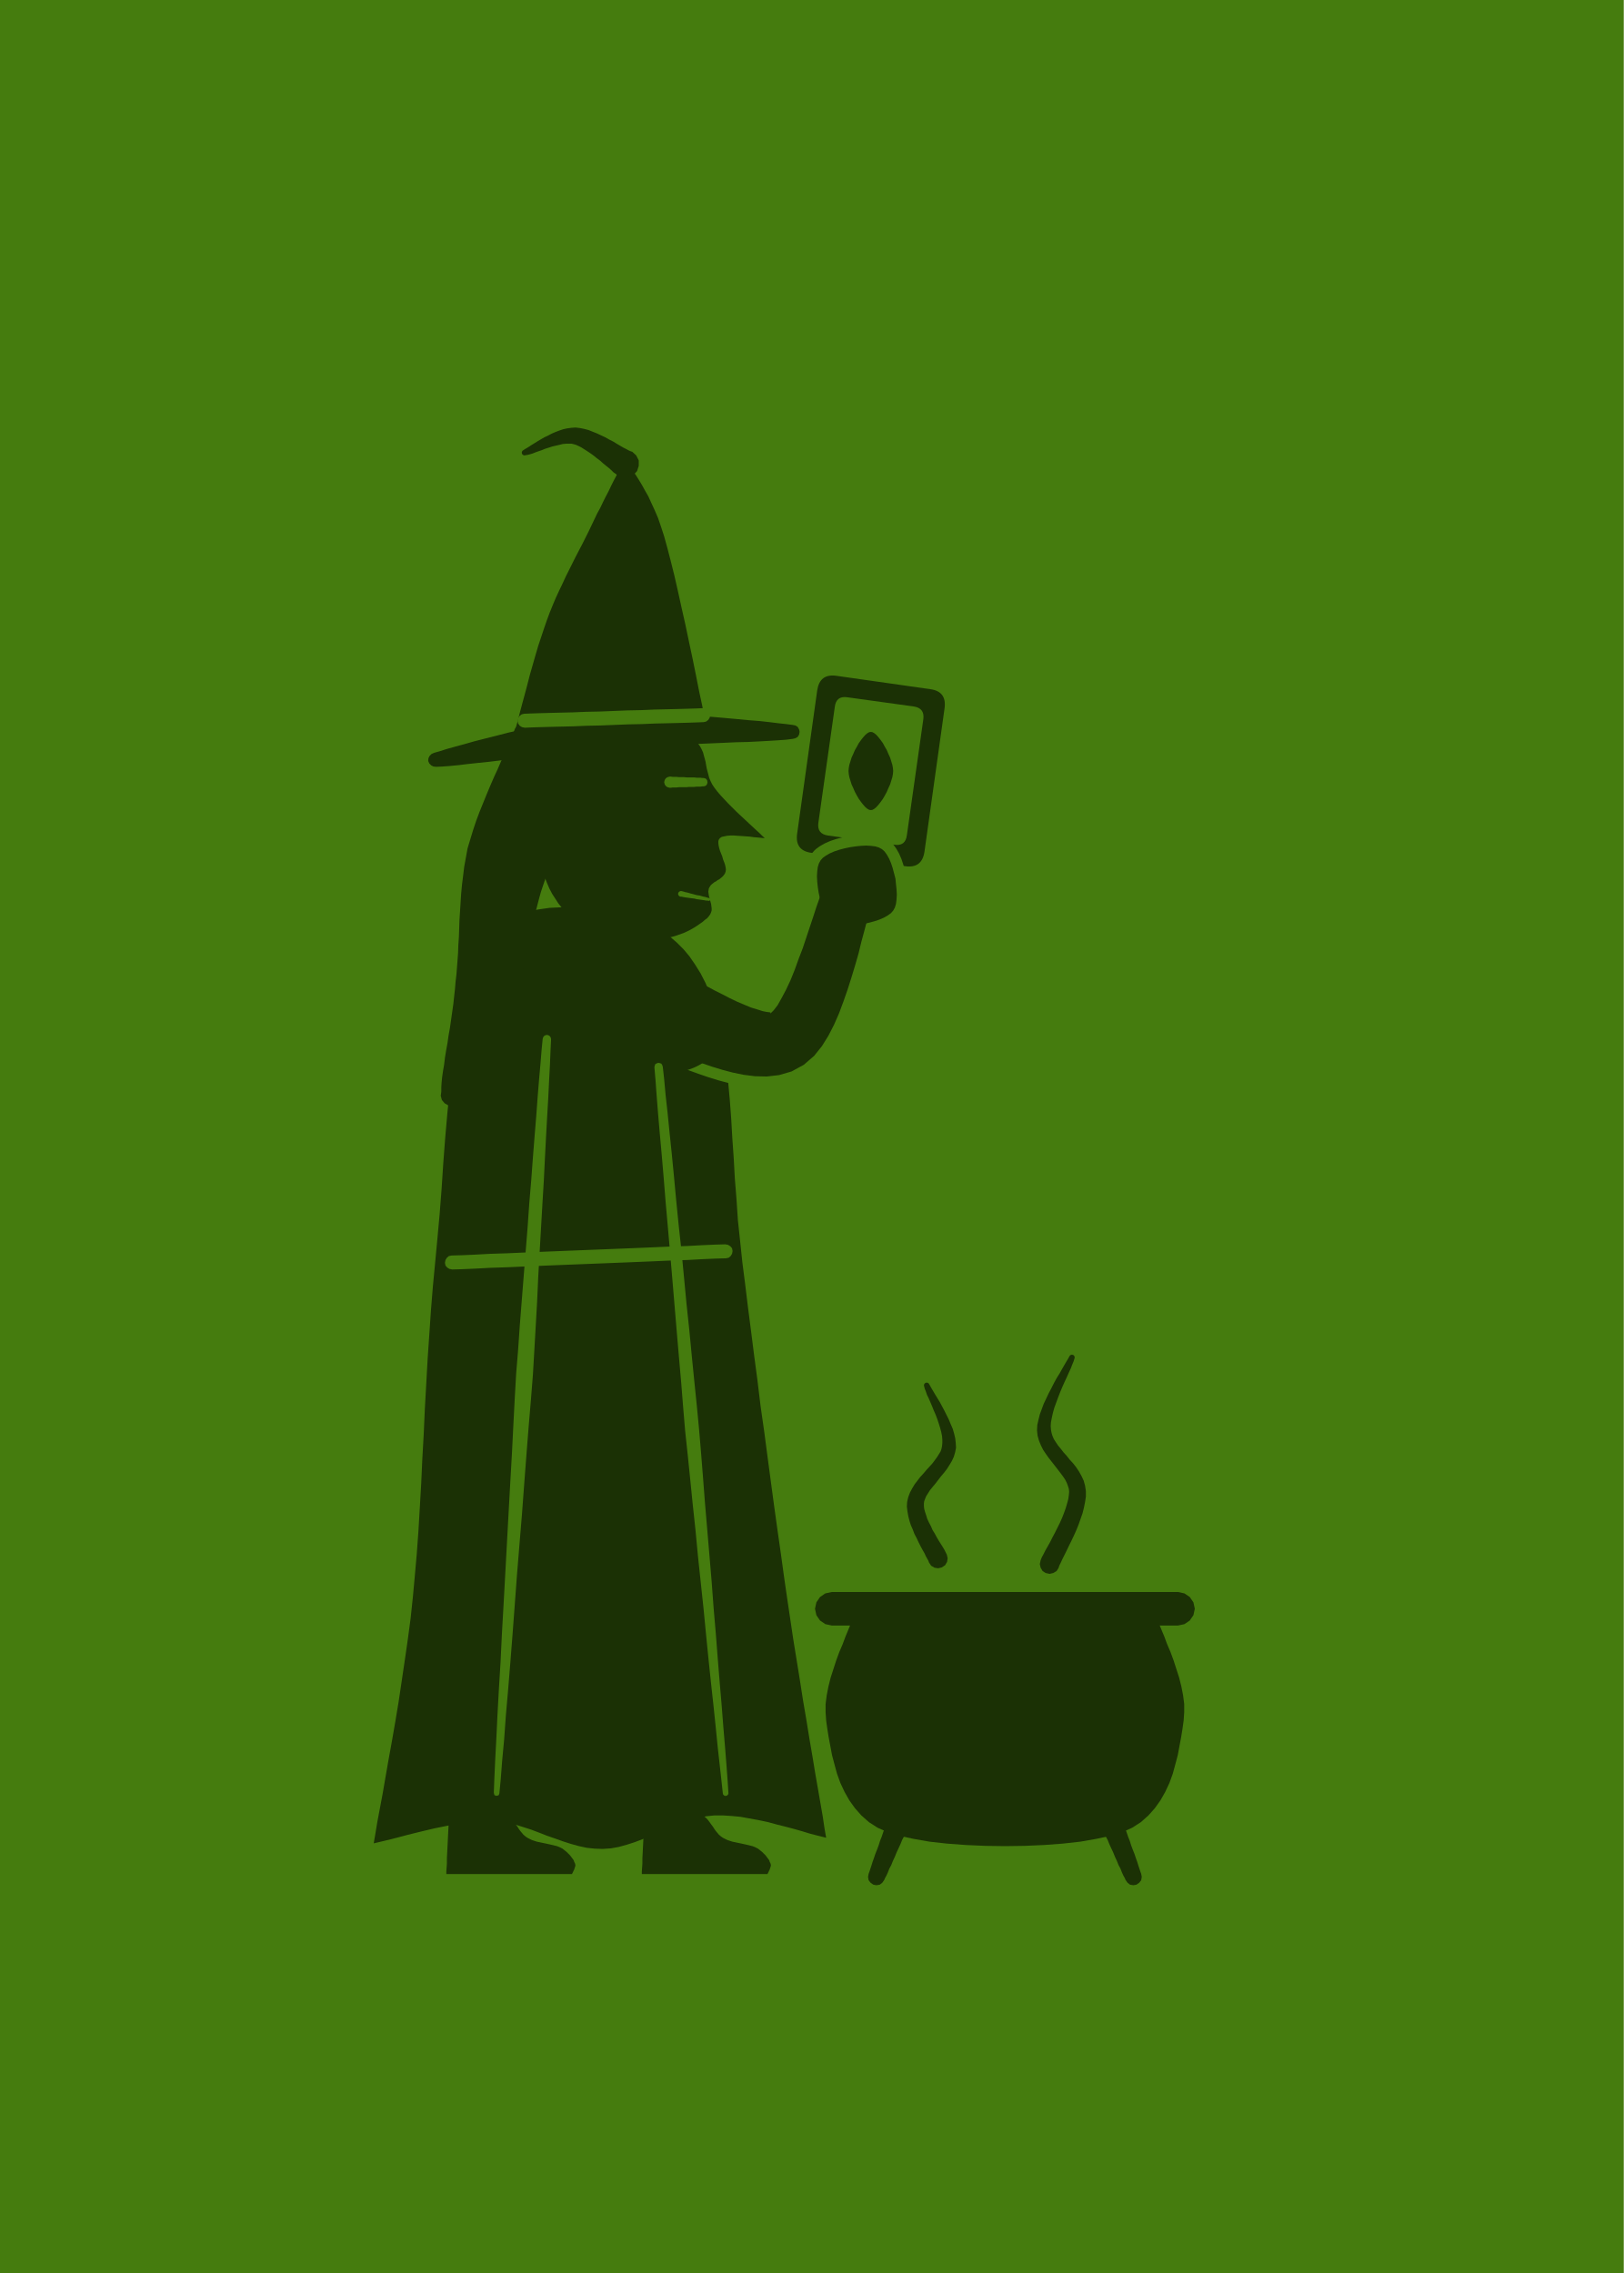
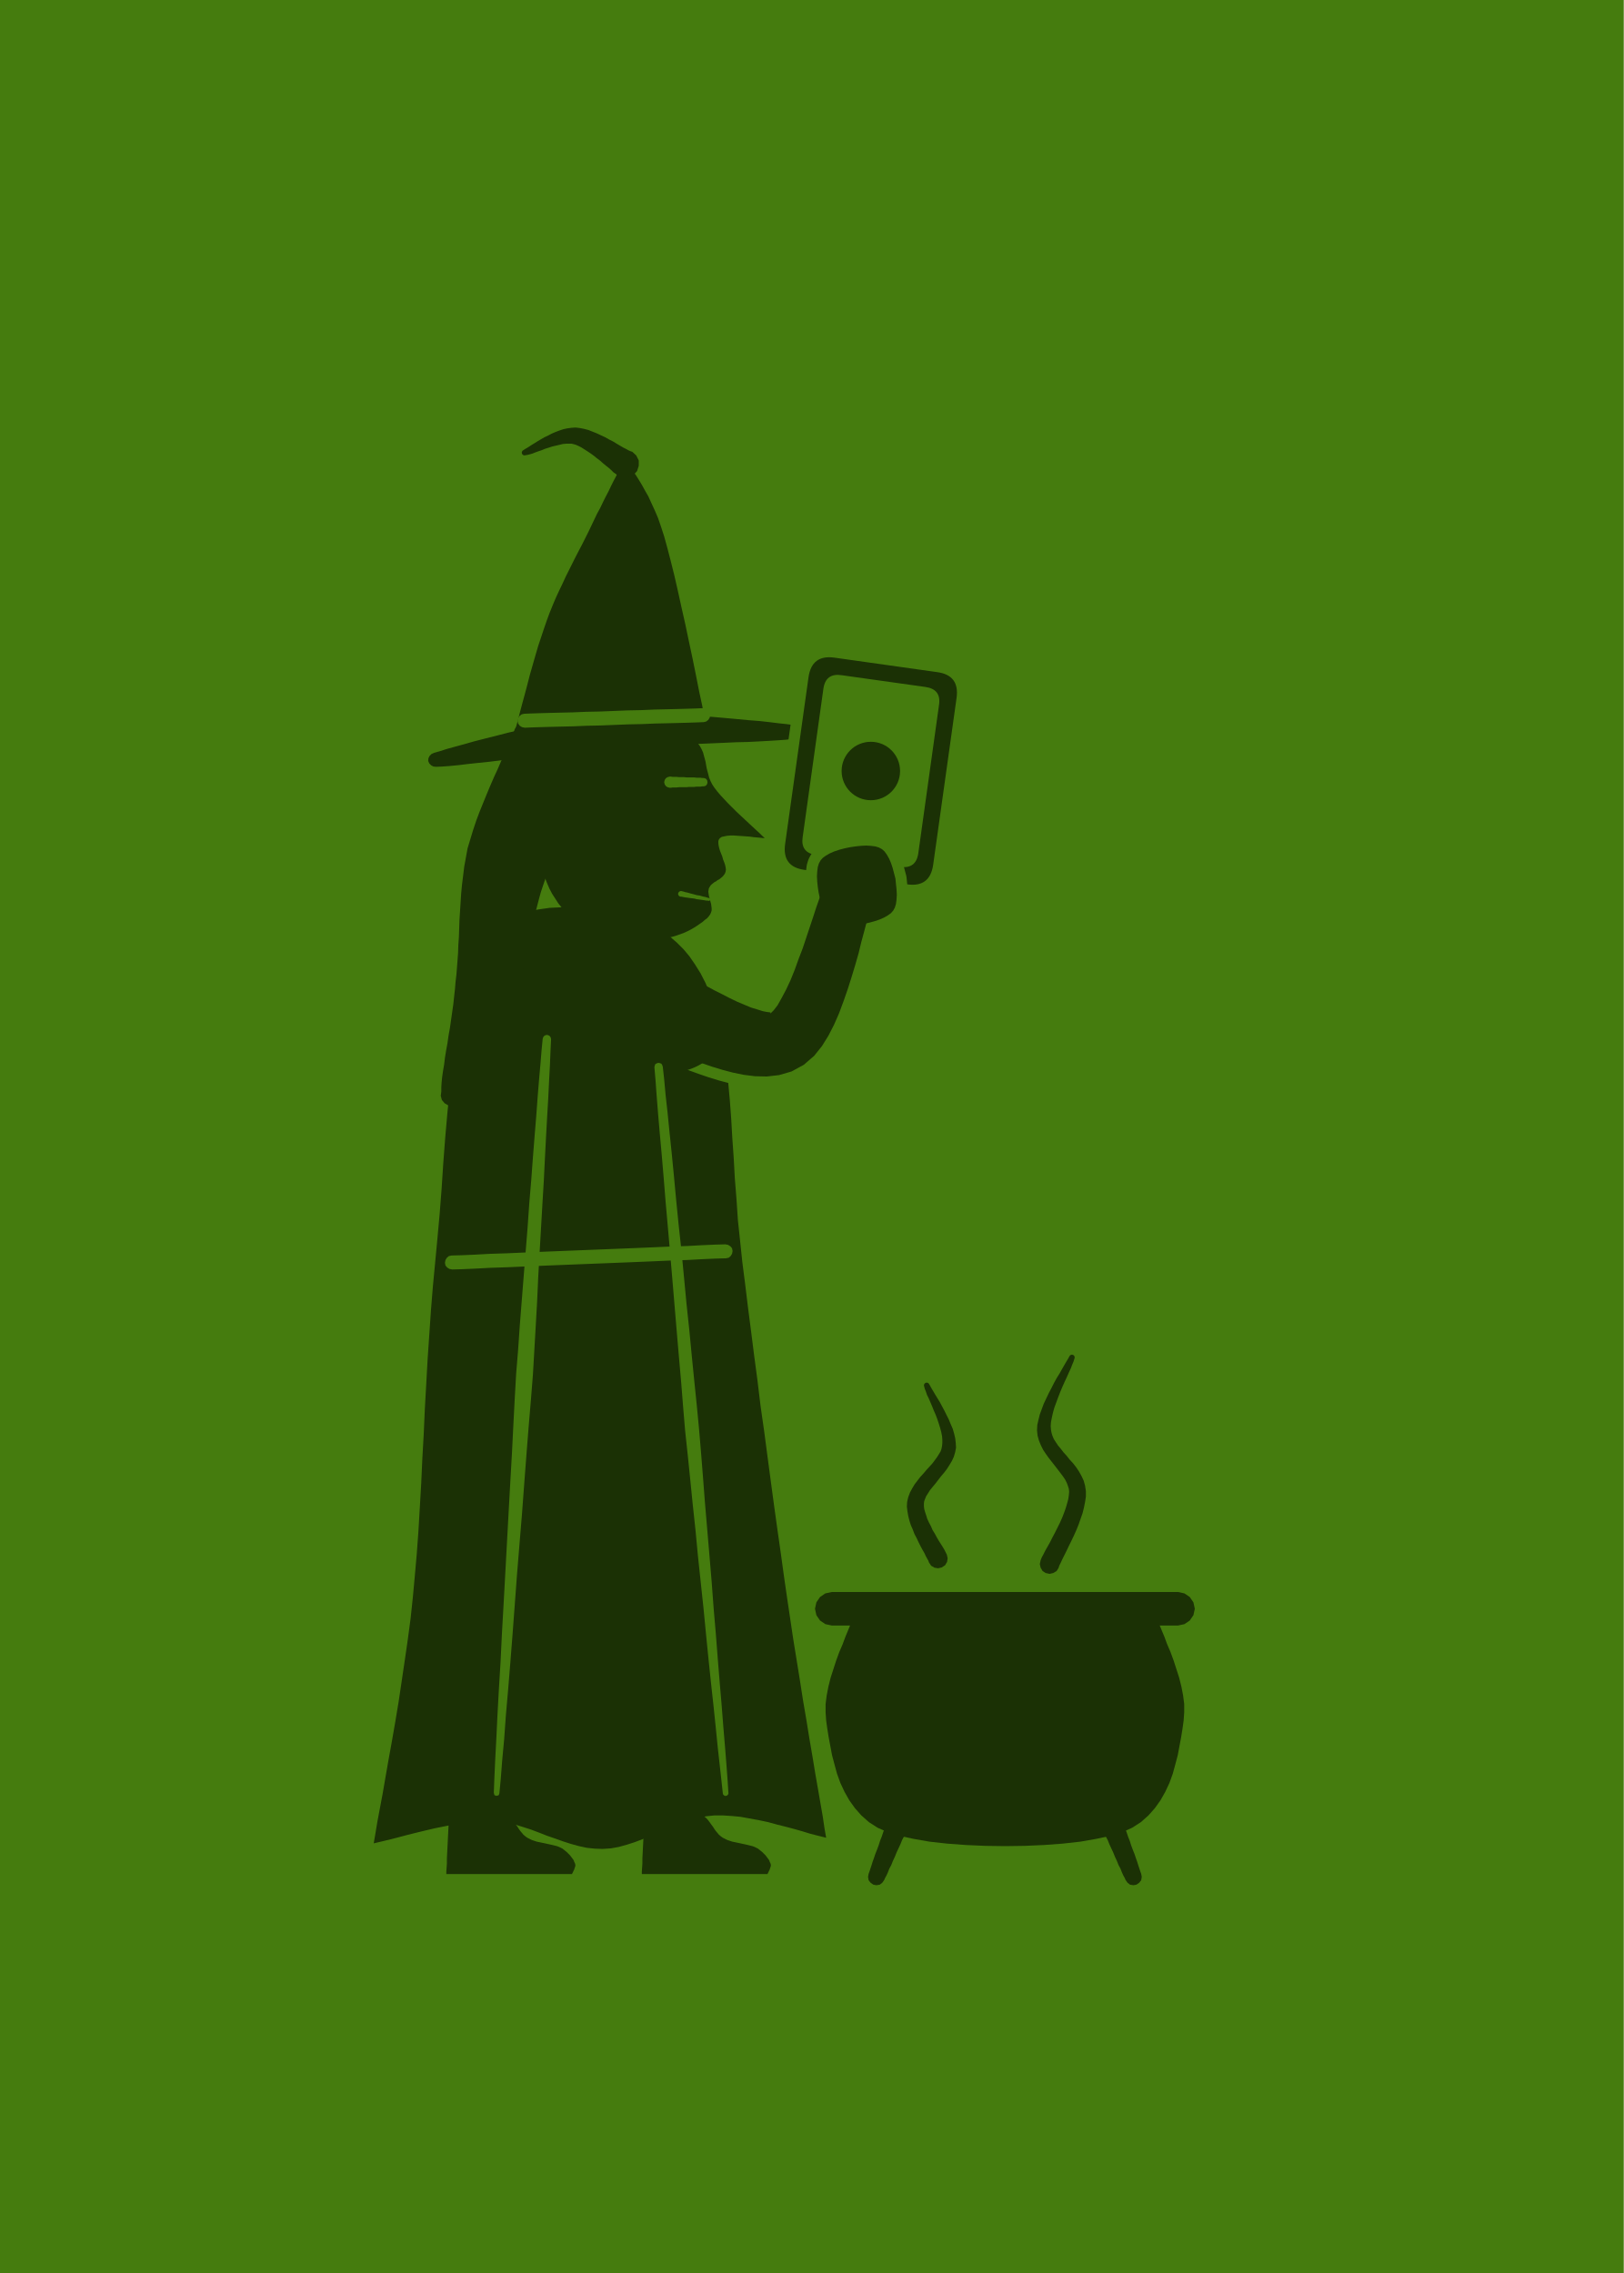
<svg xmlns="http://www.w3.org/2000/svg" viewBox="0 0 500 700">
  <rect width="500" height="700" fill="#457c0e" />
  <g transform="translate(-38 62) scale(.86)">
    <path d="M205 576L205.8 576L206.8 576L208 576L209.3 576L210.8 576L212.3 575.9L213.9 575.9L215.6 576L217.2 576L218.7 576.1L220.2 576.2L221.6 576.4L222.9 576.7L224 577L224.9 577.4L225.8 577.9L226.5 578.5L227.2 579.1L227.8 579.8L228.4 580.6L228.9 581.3L229.5 582.1L230 582.9L230.5 583.6L231.1 584.3L231.6 584.9L232.3 585.5L233 586L233.8 586.4L234.6 586.8L235.5 587.1L236.4 587.4L237.4 587.6L238.3 587.8L239.3 588L240.2 588.2L241.1 588.4L242 588.6L242.8 588.8L243.6 589L244.4 589.3L245 589.6L245.6 589.9L246.1 590.3L246.6 590.7L247.1 591.1L247.5 591.5L247.9 591.9L248.3 592.3L248.6 592.7L248.9 593.1L249.2 593.5L249.5 593.9L249.7 594.3L249.8 594.7L250 595L250.1 595.3L250.2 595.7L250.2 596L250.1 596.4L250 596.7L249.9 597L249.8 597.3L249.7 597.6L249.5 597.9L249.4 598.2L249.3 598.4L249.1 598.7L249.1 598.8L249 599L247.1 599L244.5 599L241.5 599L238.1 599L234.4 599L230.5 599L226.5 599L222.5 599L218.6 599L214.9 599L211.5 599L208.5 599L205.9 599L204 599L204 598L204.1 596.7L204.2 595.2L204.2 593.4L204.3 591.5L204.4 589.5L204.5 587.5L204.6 585.5L204.7 583.5L204.8 581.6L204.8 579.8L204.9 578.3L205 577L205 576Z" fill="#1b3105" />
    <path d="M275 576L275.8 576L276.8 576L278 576L279.3 576L280.8 576L282.3 575.9L283.9 575.9L285.6 576L287.2 576L288.7 576.1L290.2 576.2L291.6 576.4L292.9 576.7L294 577L294.9 577.4L295.8 577.9L296.5 578.5L297.2 579.1L297.8 579.8L298.4 580.6L298.9 581.3L299.5 582.1L300 582.9L300.5 583.6L301.1 584.3L301.6 584.9L302.3 585.5L303 586L303.8 586.4L304.6 586.8L305.5 587.1L306.4 587.4L307.4 587.6L308.3 587.8L309.3 588L310.2 588.2L311.1 588.4L312 588.6L312.8 588.8L313.6 589L314.4 589.3L315 589.6L315.6 589.9L316.1 590.3L316.6 590.7L317.1 591.1L317.5 591.5L317.9 591.9L318.3 592.3L318.6 592.7L318.9 593.1L319.2 593.5L319.5 593.9L319.7 594.3L319.8 594.7L320 595L320.1 595.3L320.2 595.7L320.2 596L320.1 596.4L320 596.7L319.9 597L319.8 597.3L319.7 597.6L319.5 597.9L319.4 598.2L319.3 598.4L319.1 598.7L319.1 598.8L319 599L317.1 599L314.5 599L311.5 599L308.1 599L304.4 599L300.5 599L296.5 599L292.5 599L288.6 599L284.9 599L281.5 599L278.5 599L275.9 599L274 599L274 598L274.1 596.7L274.2 595.2L274.2 593.4L274.3 591.5L274.4 589.5L274.5 587.5L274.6 585.5L274.7 583.5L274.8 581.6L274.8 579.8L274.9 578.3L275 577L275 576Z" fill="#1b3105" />
    <path d="M340 586L338.4 585.6L336.4 585.1L334.1 584.5L331.5 583.7L328.7 582.9L325.7 582.1L322.5 581.3L319.2 580.4L315.9 579.7L312.6 579.1L309.3 578.5L306.1 578.2L303 578L300 578L297.1 578.3L294.3 578.9L291.4 579.6L288.6 580.6L285.7 581.7L282.9 582.9L280 584.1L277.1 585.3L274.3 586.5L271.4 587.6L268.6 588.5L265.7 589.3L262.9 589.8L260 590L257.1 589.9L254.3 589.6L251.5 589L248.6 588.2L245.8 587.3L243 586.3L240.1 585.3L237.3 584.2L234.4 583.1L231.6 582.2L228.7 581.3L225.8 580.7L222.9 580.2L220 580L217 580L213.7 580.3L210.4 580.7L206.9 581.2L203.4 581.9L199.9 582.6L196.5 583.4L193.2 584.2L190 585L187 585.8L184.3 586.5L181.8 587.1L179.7 587.6L178 588L178.6 584.5L179.3 580.3L180.2 575.5L181.2 570.2L182.2 564.4L183.3 558.1L184.5 551.5L185.7 544.6L186.9 537.4L188 530L189.1 522.6L190.2 515L191.2 507.5L192 500L192.7 492.4L193.4 484.5L194 476.3L194.5 467.8L195 459.2L195.4 450.4L195.9 441.5L196.3 432.5L196.8 423.6L197.3 414.6L197.9 405.8L198.5 397L199.2 388.4L200 380L200.8 371.5L201.6 362.7L202.3 353.7L202.9 344.5L203.6 335.3L204.4 326.2L205.3 317.3L206.2 308.6L207.3 300.3L208.6 292.5L210 285.2L211.8 278.7L213.7 272.9L216 268L218.7 264L221.7 260.7L225.1 258L228.8 256L232.7 254.5L236.8 253.6L241 253L245.2 252.8L249.4 252.9L253.6 253.3L257.5 253.9L261.3 254.5L264.8 255.3L268 256L271 256.8L273.8 257.7L276.6 258.9L279.2 260.2L281.8 261.7L284.3 263.5L286.6 265.5L288.9 267.8L291 270.3L293 273.2L295 276.4L296.8 279.9L298.4 283.8L300 288L301.4 292.7L302.5 297.7L303.5 303.2L304.3 309.1L304.9 315.3L305.5 321.8L306 328.5L306.4 335.5L306.9 342.6L307.3 349.9L307.9 357.4L308.4 364.9L309.2 372.4L310 380L311 387.8L312 396L313.1 404.5L314.2 413.2L315.4 422.2L316.5 431.3L317.8 440.4L319 449.5L320.2 458.5L321.4 467.4L322.6 476L323.8 484.4L324.9 492.4L326 500L327.1 507.4L328.2 514.8L329.4 522.2L330.6 529.6L331.7 536.7L332.9 543.7L334 550.5L335.1 556.9L336.1 563L337.1 568.7L338 573.9L338.8 578.5L339.4 582.6L340 586Z" fill="#1b3105" />
    <path d="M228.6 188.8L228.1 190.1L227.5 191.6L226.7 193.5L225.8 195.6L224.8 198L223.6 200.5L222.4 203.3L221.1 206.1L219.8 209.1L218.5 212.2L217.2 215.4L215.9 218.6L214.7 221.8L213.6 225.1L212.6 228.4L211.6 231.7L211 235L210.4 238.3L210 241.6L209.6 244.8L209.3 248L209.1 251.2L208.9 254.3L208.7 257.4L208.6 260.5L208.5 263.4L208.3 266.3L208.2 269.2L208 271.9L207.8 274.5L207.6 277L207.3 279.5L207.1 282L206.8 284.7L206.5 287.5L206.1 290.3L205.7 293.1L205.3 295.9L204.8 298.7L204.4 301.5L203.9 304.2L203.5 306.7L203.2 309.2L202.8 311.5L202.5 313.6L202.3 315.6L202.2 317.3L202.2 318.8L202 320.3L202.4 321.8L203.4 323L204.8 323.8L206.3 324L207.8 323.6L209 322.6L209.8 321.2L210.6 320.1L211.6 318.7L212.6 317.1L213.7 315.2L214.8 313.2L216.1 311L217.3 308.7L218.6 306.3L219.9 303.7L221.2 301.1L222.6 298.4L223.9 295.6L225.1 292.9L226.4 290.1L227.6 287.3L228.7 284.5L229.6 281.6L230.4 278.7L231.2 275.7L231.9 272.7L232.6 269.7L233.2 266.7L233.9 263.7L234.5 260.8L235.2 257.9L235.8 255.1L236.5 252.4L237.2 249.7L237.9 247.2L238.7 244.8L239.5 242.5L240.4 240.3L241.2 238.1L242.2 235.8L243.3 233.3L244.5 230.7L245.8 228.1L247.1 225.4L248.5 222.7L249.9 220.1L251.3 217.6L252.7 215.1L254 212.7L255.3 210.5L256.5 208.4L257.6 206.5L258.6 204.7L259.4 203.2L261 196.7L260 190.2L256.5 184.5L251.2 180.6L244.7 179L238.2 180L232.5 183.5Z" fill="#1b3105" />
    <path d="M318 228L317.3 228L316.4 227.9L315.3 227.8L314.1 227.7L312.7 227.5L311.3 227.4L309.9 227.3L308.4 227.2L307 227.1L305.7 227.1L304.5 227.2L303.5 227.4L302.6 227.6L302 228L301.6 228.5L301.4 229.1L301.4 229.9L301.5 230.7L301.7 231.6L302 232.6L302.4 233.6L302.8 234.6L303.1 235.7L303.5 236.7L303.8 237.6L304 238.5L304.1 239.3L304 240L303.8 240.6L303.5 241.1L303.1 241.6L302.7 242L302.2 242.4L301.7 242.8L301.1 243.1L300.6 243.5L300 243.8L299.5 244.2L299 244.6L298.6 245L298.3 245.5L298 246L297.9 246.6L297.8 247.2L297.9 247.9L298 248.6L298.2 249.4L298.4 250.1L298.6 250.9L298.8 251.6L298.9 252.4L299 253.2L299 253.9L298.8 254.6L298.5 255.3L298 256L297.4 256.7L296.6 257.3L295.8 258L294.8 258.7L293.8 259.4L292.7 260.1L291.5 260.8L290.3 261.4L289 262L287.6 262.5L286.2 263L284.8 263.4L283.4 263.7L282 264L280.5 264.2L278.9 264.4L277.3 264.5L275.6 264.6L273.8 264.7L272 264.7L270.1 264.6L268.3 264.5L266.5 264.3L264.7 264L262.9 263.7L261.2 263.2L259.5 262.7L258 262L256.5 261.3L255 260.5L253.5 259.6L252.1 258.7L250.6 257.7L249.2 256.7L247.9 255.5L246.6 254.2L245.3 252.9L244.1 251.4L243 249.7L241.9 248L240.9 246.1L240 244L239.1 241.7L238.3 239L237.5 236.2L236.8 233L236.1 229.8L235.4 226.4L234.9 223L234.4 219.6L234 216.2L233.8 213L233.6 209.8L233.6 207L233.7 204.3L234 202L234.4 199.9L235 198L235.8 196.3L236.7 194.7L237.7 193.2L238.8 191.9L240 190.6L241.3 189.5L242.6 188.4L244.1 187.4L245.5 186.5L247 185.6L248.5 184.8L250 184L251.6 183.2L253.3 182.5L255.1 181.9L256.9 181.3L258.9 180.8L260.9 180.4L262.9 180L264.9 179.7L266.9 179.5L268.9 179.4L270.8 179.4L272.6 179.5L274.4 179.7L276 180L277.6 180.4L279.1 181L280.6 181.8L282.1 182.6L283.5 183.6L284.9 184.6L286.3 185.8L287.5 186.9L288.8 188.1L290 189.3L291.1 190.5L292.1 191.7L293.1 192.9L294 194L294.8 195.1L295.4 196.2L295.9 197.3L296.2 198.4L296.5 199.5L296.8 200.6L297 201.8L297.2 202.9L297.5 204.1L297.8 205.2L298.1 206.4L298.6 207.6L299.2 208.8L300 210L301 211.3L302.1 212.6L303.4 214L304.8 215.5L306.3 217L307.8 218.5L309.4 220L310.9 221.4L312.4 222.8L313.8 224.1L315.1 225.3L316.3 226.4L317.2 227.3L318 228Z" fill="#1b3105" />
    <path d="M228 192L228.5 190.3L229 188.1L229.7 185.6L230.4 182.8L231.2 179.8L232.1 176.5L233 173.1L233.9 169.6L234.9 166.1L235.9 162.6L236.9 159.2L238 155.9L239 152.9L240 150L241 147.3L242.1 144.6L243.2 142L244.4 139.4L245.6 136.9L246.8 134.3L248 131.9L249.2 129.5L250.4 127.1L251.6 124.8L252.8 122.5L253.9 120.3L255 118.1L256 116L257 113.9L258 111.8L259.1 109.8L260.1 107.7L261.1 105.7L262.1 103.8L263 101.9L263.9 100.1L264.8 98.4L265.6 96.8L266.3 95.4L267 94.1L267.5 93L268 92L268.6 93L269.2 94.1L270 95.4L270.9 96.7L271.9 98.1L272.9 99.7L274 101.5L275.1 103.5L276.3 105.6L277.4 108L278.6 110.6L279.8 113.4L280.9 116.6L282 120L283.1 124L284.3 128.6L285.6 133.8L286.9 139.5L288.2 145.4L289.6 151.6L290.9 157.8L292.2 163.9L293.4 169.8L294.5 175.4L295.6 180.5L296.5 185.1L297.3 189L298 192L295 192L291.1 192L286.4 192L281.1 192L275.3 192L269.2 192L263 192L256.8 192L250.7 192L244.9 192L239.6 192L234.9 192L231 192L228 192Z" fill="#1b3105" />
    <path d="M270.6 89.7L270 89.5L269.3 89.2L268.4 88.7L267.4 88.2L266.2 87.5L265 86.8L263.7 86L262.3 85.3L260.9 84.5L259.4 83.8L257.9 83.1L256.4 82.5L254.9 81.9L253.4 81.5L251.9 81.2L250.3 81L248.8 81.1L247.3 81.3L245.9 81.6L244.4 82.1L243.1 82.6L241.7 83.2L240.4 83.9L239.1 84.5L237.9 85.2L236.7 85.9L235.6 86.6L234.6 87.2L233.7 87.8L232.9 88.3L232.2 88.7L231.6 89.1L231.3 89.3L231.1 89.6L231 90L231.1 90.4L231.3 90.7L231.6 90.9L232 91L232.4 90.9L233.1 90.8L233.9 90.6L234.9 90.3L235.9 89.9L237 89.5L238.2 89.1L239.4 88.6L240.7 88.2L241.9 87.8L243.2 87.5L244.5 87.2L245.7 86.9L246.9 86.8L247.9 86.8L248.9 86.8L249.7 87L250.4 87.2L251.3 87.6L252.3 88.1L253.4 88.8L254.5 89.5L255.7 90.3L256.8 91.1L257.9 92L259.1 92.9L260.1 93.8L261.2 94.7L262.2 95.5L263.1 96.3L263.9 97.1L264.8 97.7L265.4 98.3L267.3 98.9L269.2 98.9L271 98L272.3 96.6L272.9 94.7L272.9 92.8L272 91Z" fill="#1b3105" />
    <path d="M200.4 202.5L202.6 202.4L205.3 202.2L208.4 201.9L211.7 201.5L215.4 201.1L219.3 200.7L223.4 200.2L227.7 199.7L232.1 199.2L236.6 198.7L241.1 198.2L245.6 197.8L250.1 197.5L254.4 197.2L258.6 197.1L262.5 197L266.5 196.4L270.8 196L275.2 195.5L279.8 195.2L284.6 194.9L289.3 194.6L294.1 194.3L298.8 194.1L303.4 193.9L307.8 193.7L312 193.6L316 193.4L319.6 193.2L322.8 193L325.6 192.8L328 192.5L328.9 192.3L329.8 191.8L330.3 191L330.5 190L330.3 189.1L329.8 188.2L329 187.7L328 187.5L325.7 187.2L322.9 186.9L319.7 186.5L316.1 186.1L312.2 185.8L308 185.4L303.6 185L299 184.6L294.2 184.3L289.4 184L284.5 183.7L279.7 183.4L274.9 183.2L270.3 183.1L265.8 183L261.5 183L257.2 183.7L252.9 184.4L248.4 185.3L243.9 186.2L239.4 187.2L234.9 188.2L230.4 189.3L226 190.3L221.8 191.4L217.8 192.4L213.9 193.4L210.4 194.4L207.1 195.3L204.2 196.1L201.7 196.9L199.6 197.5L198.7 197.9L198 198.6L197.6 199.4L197.5 200.4L197.9 201.3L198.6 202L199.4 202.4Z" fill="#1b3105" />
    <path d="M284 210L284.4 210L285 209.9L285.7 209.9L286.4 209.9L287.3 209.8L288.1 209.8L289.1 209.8L290 209.8L290.9 209.7L291.9 209.7L292.7 209.7L293.6 209.6L294.3 209.6L295 209.6L295.6 209.5L296 209.5L296.6 209.4L297.1 209.1L297.4 208.6L297.5 208L297.4 207.4L297.1 206.9L296.6 206.6L296 206.5L295.6 206.5L295 206.4L294.3 206.4L293.6 206.4L292.7 206.3L291.9 206.3L290.9 206.3L290 206.3L289.1 206.2L288.1 206.2L287.3 206.2L286.4 206.1L285.7 206.1L285 206.1L284.4 206L284 206L283.2 206.2L282.6 206.6L282.2 207.2L282 208L282.2 208.8L282.6 209.4L283.2 209.8Z" fill="#457c0e" />
    <path d="M287.8 249L288.2 249L288.7 249.1L289.2 249.2L289.9 249.3L290.6 249.4L291.3 249.5L292.1 249.6L292.9 249.7L293.6 249.9L294.4 250L295.1 250.1L295.8 250.2L296.5 250.3L297 250.4L297.5 250.4L297.9 250.5L298.1 250.5L298.3 250.4L298.4 250.3L298.5 250.1L298.5 249.9L298.4 249.7L298.3 249.6L298.1 249.5L297.7 249.4L297.3 249.3L296.7 249.1L296.1 249L295.4 248.8L294.7 248.6L293.9 248.5L293.1 248.3L292.4 248.1L291.6 247.9L290.9 247.7L290.2 247.5L289.6 247.4L289 247.2L288.6 247.1L288.2 247L287.8 247L287.4 247.2L287.2 247.4L287 247.8L287 248.2L287.2 248.6L287.4 248.8Z" fill="#457c0e" />
    <path d="M232.1 188.5L234.4 188.4L237.5 188.3L241 188.2L245.1 188.1L249.5 188L254.2 187.8L259.1 187.7L264.1 187.5L269.1 187.3L274 187.2L278.7 187L283.1 186.9L287.1 186.8L290.7 186.7L293.7 186.6L296.1 186.5L297 186.3L297.8 185.7L298.3 184.9L298.5 183.9L298.3 183L297.7 182.2L296.9 181.7L295.9 181.5L293.6 181.6L290.5 181.7L287 181.8L282.9 181.9L278.5 182L273.8 182.2L268.9 182.3L263.9 182.5L258.9 182.7L254 182.8L249.3 183L244.9 183.1L240.9 183.2L237.3 183.3L234.3 183.4L231.9 183.5L231 183.7L230.2 184.3L229.7 185.1L229.5 186.1L229.7 187L230.3 187.8L231.1 188.3Z" fill="#457c0e" />
    <path d="M238.5 299.9L238.1 304L237.7 308.9L237.2 314.5L236.7 320.7L236.2 327.5L235.6 334.8L235 342.4L234.4 350.5L233.7 358.8L233.1 367.4L232.4 376.1L231.7 384.9L231 393.7L230.3 402.6L229.7 411.3L229 419.8L228.5 428.6L228 438.2L227.5 448.2L226.9 458.7L226.3 469.5L225.7 480.5L225.1 491.5L224.5 502.4L223.9 513L223.4 523.3L222.8 533.1L222.3 542.2L221.9 550.6L221.5 558.1L221.2 564.6L221 569.9L221.1 570.3L221.2 570.7L221.6 570.9L221.9 571L222.3 570.9L222.7 570.8L222.9 570.4L223 570.1L223.5 564.8L224 558.3L224.7 550.8L225.3 542.4L226.1 533.3L226.9 523.5L227.7 513.3L228.5 502.6L229.3 491.8L230.2 480.8L231.1 469.9L231.9 459.1L232.7 448.6L233.5 438.5L234.3 429L235 420.2L235.5 411.6L236 402.9L236.5 394.1L236.9 385.3L237.4 376.4L237.9 367.7L238.4 359.1L238.9 350.8L239.3 342.7L239.7 335L240.1 327.8L240.5 321L240.8 314.8L241.1 309.2L241.3 304.3L241.5 300.1L241.4 299.5L241.1 299L240.7 298.7L240.1 298.5L239.5 298.6L239 298.9L238.7 299.3Z" fill="#457c0e" />
    <path d="M278.5 310.1L278.9 314.7L279.3 320.2L279.8 326.5L280.4 333.5L281.1 341.2L281.8 349.4L282.5 358.1L283.3 367.1L284.1 376.3L284.9 385.7L285.7 395.2L286.5 404.7L287.3 414L288.1 423.1L288.8 431.9L289.5 440.2L290.4 448.6L291.3 457.4L292.2 466.4L293.2 475.7L294.1 485.2L295.1 494.6L296.1 504L297 513.3L297.9 522.3L298.8 530.9L299.7 539.1L300.5 546.8L301.2 553.8L301.9 560.1L302.5 565.5L303 570.1L303.1 570.5L303.4 570.8L303.7 571L304.1 571L304.5 570.9L304.8 570.6L305 570.3L305 569.9L304.7 565.3L304.3 559.9L303.8 553.6L303.2 546.5L302.6 538.8L301.9 530.6L301.2 522L300.5 513L299.7 503.7L299 494.3L298.2 484.8L297.4 475.4L296.6 466L295.9 456.9L295.2 448.1L294.5 439.8L293.7 431.4L292.8 422.6L291.9 413.6L291 404.2L290 394.8L289.1 385.3L288.2 375.9L287.2 366.7L286.3 357.7L285.5 349.1L284.7 340.9L283.9 333.2L283.2 326.2L282.5 319.9L282 314.4L281.5 309.9L281.3 309.3L281 308.8L280.4 308.6L279.9 308.5L279.3 308.7L278.8 309L278.6 309.6Z" fill="#457c0e" />
    <path d="M206.1 382.5L209.7 382.4L214.3 382.2L219.8 381.9L226 381.7L232.8 381.4L240 381.1L247.5 380.8L255.1 380.5L262.7 380.2L270.2 379.9L277.4 379.6L284.2 379.3L290.4 379.1L295.9 378.8L300.5 378.6L304.1 378.5L305.1 378.3L305.8 377.7L306.3 376.9L306.5 375.9L306.3 374.9L305.7 374.2L304.9 373.7L303.9 373.5L300.3 373.6L295.7 373.8L290.2 374.1L284 374.3L277.2 374.6L270 374.9L262.5 375.2L254.9 375.5L247.3 375.8L239.8 376.1L232.6 376.4L225.8 376.7L219.6 376.9L214.1 377.2L209.5 377.4L205.9 377.5L204.9 377.7L204.2 378.3L203.7 379.1L203.5 380.1L203.7 381.1L204.3 381.8L205.1 382.3Z" fill="#457c0e" />
-     <path d="M347.6 177.6L371.4 180.9Q375.3 181.5 374.8 185.4L368.9 227.0Q368.4 231.0 364.4 230.4L340.6 227.1Q336.7 226.5 337.2 222.6L343.1 181.0Q343.6 177.0 347.6 177.6Z" fill="#457c0e" />
-     <path d="M343.6 169.9L377.3 174.7Q383.2 175.5 382.4 181.5L375.2 232.9Q374.3 238.9 368.4 238.1L334.7 233.3Q328.8 232.5 329.6 226.5L336.8 175.1Q337.7 169.1 343.6 169.9Z" fill="#457c0e" stroke="#457c0e" stroke-width="8" stroke-linejoin="round" />
-     <path d="M343.6 169.9L377.3 174.7Q383.2 175.5 382.4 181.5L375.2 232.9Q374.3 238.9 368.4 238.1L334.7 233.3Q328.8 232.5 329.6 226.5L336.8 175.1Q337.7 169.1 343.6 169.9Z" fill="#1b3105" />
-     <path d="M347.6 177.6L371.4 180.9Q375.3 181.5 374.8 185.4L368.9 227.0Q368.4 231.0 364.4 230.4L340.6 227.1Q336.7 226.5 337.2 222.6L343.1 181.0Q343.6 177.0 347.6 177.6Z" fill="#457c0e" />
-     <path d="M356 190L356.6 190.1L357.3 190.5L358 191.1L358.8 192L359.5 192.9L360.3 194L361 195.3L361.7 196.5L362.3 197.9L362.9 199.2L363.3 200.5L363.7 201.8L363.9 202.9L364 204L363.9 205.1L363.7 206.2L363.3 207.5L362.9 208.8L362.3 210.1L361.7 211.5L361 212.8L360.3 214L359.5 215.1L358.8 216L358 216.9L357.3 217.5L356.6 217.9L356 218L355.4 217.9L354.7 217.5L354 216.9L353.2 216L352.5 215.1L351.7 214L351 212.8L350.3 211.5L349.7 210.1L349.1 208.8L348.7 207.5L348.3 206.2L348.1 205.1L348 204L348.1 202.9L348.3 201.8L348.7 200.5L349.1 199.2L349.7 197.9L350.3 196.5L351 195.3L351.7 194L352.5 192.9L353.2 192L354 191.1L354.7 190.5L355.4 190.1Z" fill="#1b3105" />
-     <mask id="root2" maskUnits="userSpaceOnUse" x="-100" y="-100" width="700" height="900">
+     <path d="M342.9 163.4L379.8 168.6Q387.8 169.7 386.7 177.8L378.3 237.7Q377.1 245.7 369.1 244.6L332.2 239.4Q324.2 238.3 325.3 230.2L333.7 170.3Q334.9 162.3 342.9 163.4Z" fill="#457c0e" stroke="#457c0e" stroke-width="8" stroke-linejoin="round" />
+     <path d="M342.9 163.4L379.8 168.6Q387.8 169.7 386.7 177.8L378.3 237.7Q377.1 245.7 369.1 244.6L332.2 239.4Q324.2 238.3 325.3 230.2L333.7 170.3Q334.9 162.3 342.9 163.4Z" fill="#1b3105" />
+     <path d="M345.6 169.7L375.5 173.9Q381.3 174.7 380.4 180.4L373.0 233.4Q372.2 239.2 366.4 238.3L336.5 234.1Q330.7 233.3 331.6 227.6L339.0 174.6Q339.8 168.8 345.6 169.7Z" fill="#457c0e" />
+     <path d="M345.535 204a10.465 10.465 0 1 0 20.93 0a10.465 10.465 0 1 0 -20.93 0z" fill="#1b3105" />
+     <mask id="root1" maskUnits="userSpaceOnUse" x="-100" y="-100" width="700" height="900">
      <rect x="-100" y="-100" width="700" height="900" fill="#fff" />
      <circle cx="284" cy="290" r="22" fill="#000" />
    </mask>
-     <g mask="url(#root2)">
+     <g mask="url(#root1)">
      <path d="M279.9 303.4L280.9 303.5L282.2 303.8L284.1 304.4L286.5 305.3L289.3 306.4L292.4 307.5L295.7 308.7L299.2 309.9L302.8 311L306.6 312L310.5 312.8L314.5 313.3L318.7 313.4L323.1 312.9L327.6 311.6L332 309.2L335.7 306L338.5 302.5L340.8 298.8L342.8 294.9L344.6 290.8L346.2 286.5L347.7 282.2L349.1 277.8L350.4 273.5L351.6 269.3L352.6 265.2L353.6 261.5L354.5 258.1L355.3 255.2L355.9 253L356.4 251.2L357 247.7L356.2 244.3L354.2 241.4L351.2 239.6L347.7 239L344.3 239.8L341.4 241.8L339.6 244.8L338.7 246.9L337.6 249.6L336.5 252.7L335.4 256.1L334.2 259.7L332.9 263.6L331.6 267.5L330.1 271.4L328.7 275.3L327.2 279L325.6 282.4L324 285.4L322.6 287.9L321.2 289.7L320.2 290.7L320 290.8L320.1 290.5L319.7 290.4L318.8 290.3L317.3 290L315.4 289.4L313.1 288.7L310.7 287.7L308.1 286.6L305.4 285.3L302.7 283.9L300.1 282.6L297.5 281.2L295 279.9L292.6 278.6L290.1 277.4L288.1 276.6L282.7 276.1L277.4 277.6L273.2 281.1L270.6 285.9L270.1 291.3L271.6 296.6L275.1 300.8Z" fill="#457c0e" stroke="#457c0e" stroke-width="8" stroke-linejoin="round" />
      <path d="M338 236L338.8 235.1L339.9 234.3L341.3 233.5L342.9 232.8L344.7 232.2L346.6 231.7L348.5 231.3L350.5 231L352.4 230.8L354.3 230.7L356 230.8L357.6 231L358.9 231.4L360 232L360.9 232.8L361.7 233.9L362.5 235.3L363.2 236.9L363.8 238.7L364.3 240.6L364.8 242.5L365 244.5L365.2 246.4L365.3 248.3L365.2 250L365 251.6L364.6 252.9L364 254L363.2 254.9L362.1 255.7L360.7 256.5L359.1 257.2L357.3 257.8L355.4 258.3L353.5 258.8L351.5 259L349.6 259.2L347.7 259.3L346 259.2L344.4 259L343.1 258.6L342 258L341.1 257.2L340.3 256.1L339.5 254.7L338.8 253.1L338.2 251.3L337.7 249.4L337.3 247.5L337 245.5L336.8 243.6L336.7 241.7L336.8 240L337 238.4L337.4 237.1Z" fill="#457c0e" stroke="#457c0e" stroke-width="8" stroke-linejoin="round" />
    </g>
    <path d="M279.9 303.4L280.9 303.5L282.2 303.8L284.1 304.4L286.5 305.3L289.3 306.4L292.4 307.5L295.7 308.7L299.2 309.9L302.8 311L306.6 312L310.5 312.8L314.5 313.3L318.7 313.4L323.1 312.9L327.6 311.6L332 309.2L335.7 306L338.5 302.5L340.8 298.8L342.8 294.9L344.6 290.8L346.2 286.5L347.7 282.2L349.1 277.8L350.4 273.5L351.6 269.3L352.6 265.2L353.6 261.5L354.5 258.1L355.3 255.2L355.9 253L356.4 251.2L357 247.7L356.2 244.3L354.2 241.4L351.2 239.6L347.7 239L344.3 239.8L341.4 241.8L339.6 244.8L338.7 246.9L337.6 249.6L336.5 252.7L335.4 256.1L334.2 259.7L332.9 263.6L331.6 267.5L330.1 271.4L328.7 275.3L327.2 279L325.6 282.4L324 285.4L322.6 287.9L321.2 289.7L320.2 290.7L320 290.8L320.1 290.5L319.7 290.4L318.8 290.3L317.3 290L315.4 289.4L313.1 288.7L310.7 287.7L308.1 286.6L305.4 285.3L302.7 283.9L300.1 282.6L297.5 281.2L295 279.9L292.6 278.6L290.1 277.4L288.1 276.6L282.7 276.1L277.4 277.6L273.2 281.1L270.6 285.9L270.1 291.3L271.6 296.6L275.1 300.8Z" fill="#1b3105" />
    <path d="M338 236L338.8 235.1L339.9 234.3L341.3 233.5L342.9 232.8L344.7 232.2L346.6 231.7L348.5 231.3L350.5 231L352.4 230.8L354.3 230.7L356 230.8L357.6 231L358.9 231.4L360 232L360.9 232.8L361.7 233.9L362.5 235.3L363.2 236.9L363.8 238.7L364.3 240.6L364.8 242.5L365 244.5L365.2 246.4L365.3 248.3L365.2 250L365 251.6L364.6 252.9L364 254L363.2 254.9L362.1 255.7L360.7 256.5L359.1 257.2L357.3 257.8L355.4 258.3L353.5 258.8L351.5 259L349.6 259.2L347.7 259.3L346 259.2L344.4 259L343.1 258.6L342 258L341.1 257.2L340.3 256.1L339.5 254.7L338.8 253.1L338.2 251.3L337.7 249.4L337.3 247.5L337 245.5L336.8 243.6L336.7 241.7L336.8 240L337 238.4L337.4 237.1Z" fill="#1b3105" />
    <path d="M383.2 484.6L382.8 483.8L382.3 482.8L381.7 481.8L381 480.7L380.3 479.6L379.6 478.4L378.9 477.1L378.1 475.8L377.5 474.4L376.8 473.1L376.2 471.8L375.8 470.5L375.4 469.3L375.1 468.2L375 467.2L375 466.3L375.1 465.5L375.4 464.7L375.8 463.7L376.5 462.6L377.2 461.5L378.1 460.4L379.1 459.2L380.1 457.9L381.1 456.6L382.2 455.3L383.2 454L384.1 452.6L385 451.1L385.7 449.6L386.2 447.9L386.5 446.3L386.4 444.6L386.2 442.9L385.8 441.2L385.3 439.5L384.6 437.9L383.9 436.2L383.1 434.6L382.3 433L381.5 431.5L380.7 430L379.9 428.7L379.1 427.4L378.4 426.2L377.8 425.2L377.3 424.3L376.9 423.6L376.7 423.3L376.4 423.1L376 423L375.6 423.1L375.3 423.3L375.1 423.6L375 424L375.1 424.4L375.3 425.2L375.7 426.2L376.1 427.4L376.7 428.6L377.3 430L377.9 431.4L378.5 432.9L379.2 434.5L379.8 436.1L380.3 437.6L380.8 439.2L381.2 440.7L381.5 442.2L381.6 443.5L381.6 444.7L381.5 445.7L381.3 446.7L381 447.6L380.4 448.6L379.7 449.7L378.9 450.8L378 452L377 453.1L375.9 454.3L374.8 455.6L373.7 456.8L372.7 458.1L371.7 459.4L370.8 460.9L370 462.4L369.4 464L369 465.7L368.9 467.4L369.1 469.1L369.4 470.8L369.8 472.4L370.3 474L371 475.6L371.6 477.2L372.4 478.7L373.1 480.2L373.8 481.6L374.5 482.9L375.2 484.1L375.7 485.2L376.2 486.1L376.6 486.8L376.8 487.4L377.6 488.6L378.8 489.3L380.1 489.5L381.4 489.2L382.6 488.4L383.3 487.2L383.5 485.9Z" fill="#1b3105" />
    <path d="M423.2 489.4L423.5 488.5L424 487.5L424.6 486.2L425.3 484.8L426.1 483.2L426.9 481.5L427.8 479.7L428.7 477.8L429.6 475.8L430.4 473.8L431.1 471.8L431.8 469.8L432.3 467.8L432.7 465.8L433 463.8L433 461.9L432.7 459.9L432.2 458.1L431.4 456.4L430.5 454.8L429.5 453.3L428.4 451.9L427.2 450.6L426.1 449.2L425 448L424 446.7L423 445.5L422.2 444.3L421.5 443.2L421 442L420.7 441L420.5 439.9L420.4 438.6L420.5 437.2L420.8 435.6L421.2 433.8L421.7 432L422.4 430.1L423.1 428.2L423.8 426.4L424.6 424.5L425.4 422.7L426.2 421L426.9 419.4L427.6 417.9L428.1 416.6L428.6 415.4L428.9 414.4L429 414L428.9 413.6L428.7 413.3L428.4 413.1L428 413L427.6 413.1L427.3 413.3L427.1 413.6L426.6 414.5L426 415.5L425.3 416.7L424.5 418.1L423.6 419.7L422.6 421.3L421.6 423.1L420.7 424.9L419.7 426.8L418.8 428.7L417.9 430.6L417.2 432.5L416.5 434.4L416 436.4L415.6 438.2L415.5 440.1L415.7 442L416.2 443.8L416.9 445.5L417.7 447.1L418.7 448.6L419.7 450L420.8 451.4L421.9 452.8L422.9 454.1L423.9 455.4L424.8 456.6L425.6 457.8L426.2 459L426.6 460.1L426.9 461.1L427 462.1L426.9 463.3L426.7 464.7L426.3 466.2L425.8 467.9L425.2 469.6L424.5 471.4L423.7 473.2L422.8 475L421.9 476.8L421 478.5L420.2 480.1L419.3 481.7L418.5 483.1L417.8 484.5L417.2 485.6L416.8 486.6L416.5 488L416.8 489.3L417.5 490.5L418.6 491.2L420 491.5L421.3 491.2L422.5 490.5Z" fill="#1b3105" />
    <path d="M350 506L354.6 506L360.7 506L367.9 506L376.1 506L385 506L394.4 506L404 506L413.6 506L423 506L431.9 506L440.1 506L447.3 506L453.4 506L458 506L458.5 507.5L459.2 509.4L460.1 511.6L461.1 514L462.1 516.7L463.3 519.5L464.4 522.5L465.4 525.6L466.4 528.7L467.2 531.9L467.8 535L468.2 538.1L468.2 541.1L468 544L467.6 546.9L467.1 550L466.5 553.2L465.9 556.4L465 559.8L464.1 563.1L462.9 566.4L461.4 569.6L459.7 572.6L457.7 575.4L455.4 578L452.7 580.4L449.6 582.4L446 584L441.8 585.3L436.7 586.4L431 587.4L424.7 588.1L418 588.6L411.1 588.9L404 589L396.9 588.9L390 588.6L383.3 588.1L377 587.4L371.3 586.4L366.2 585.3L362 584L358.4 582.4L355.3 580.4L352.6 578L350.3 575.4L348.3 572.6L346.6 569.6L345.1 566.4L343.9 563.1L343 559.8L342.1 556.4L341.5 553.2L340.9 550L340.4 546.9L340 544L339.8 541.1L339.8 538.1L340.2 535L340.8 531.9L341.6 528.7L342.6 525.6L343.6 522.5L344.7 519.5L345.9 516.7L346.9 514L347.9 511.6L348.8 509.4L349.5 507.5L350 506Z" fill="#457c0e" stroke="#457c0e" stroke-width="8" stroke-linejoin="round" />
    <path d="M342 510L346.6 510L352.4 510L359.3 510L367.2 510L375.8 510L384.9 510L394.3 510L404 510L413.7 510L423.1 510L432.2 510L440.8 510L448.7 510L455.6 510L461.4 510L466 510L468.3 509.5L470.2 508.2L471.5 506.3L472 504L471.5 501.7L470.2 499.8L468.3 498.5L466 498L461.4 498L455.6 498L448.7 498L440.8 498L432.2 498L423.1 498L413.7 498L404 498L394.3 498L384.9 498L375.8 498L367.2 498L359.3 498L352.4 498L346.6 498L342 498L339.7 498.5L337.8 499.8L336.5 501.7L336 504L336.5 506.3L337.8 508.2L339.7 509.5Z" fill="#457c0e" stroke="#457c0e" stroke-width="8" stroke-linejoin="round" />
    <path d="M362.3 578.5L362 579.3L361.7 580.2L361.3 581.4L360.9 582.7L360.4 584.1L359.9 585.6L359.3 587.1L358.8 588.7L358.2 590.3L357.6 591.8L357.1 593.3L356.6 594.7L356.2 596L355.8 597.2L355.5 598.1L355.2 598.9L355 600L355.2 601.2L355.9 602.1L356.9 602.8L358 603L359.2 602.8L360.1 602.1L360.8 601.1L361.1 600.4L361.6 599.5L362.1 598.4L362.6 597.1L363.3 595.8L363.9 594.3L364.6 592.8L365.2 591.3L365.9 589.8L366.6 588.3L367.2 586.8L367.9 585.5L368.4 584.2L368.9 583.1L369.4 582.2L369.7 581.5L370 580L369.7 578.4L368.8 577.1L367.5 576.3L366 576L364.4 576.3L363.1 577.2Z" fill="#457c0e" stroke="#457c0e" stroke-width="8" stroke-linejoin="round" />
    <path d="M438.3 581.5L438.6 582.2L439.1 583.1L439.6 584.2L440.1 585.5L440.8 586.8L441.4 588.3L442.1 589.8L442.8 591.3L443.4 592.8L444.1 594.3L444.7 595.8L445.4 597.1L445.9 598.4L446.4 599.5L446.9 600.4L447.2 601.1L447.9 602.1L448.8 602.8L450 603L451.1 602.8L452.1 602.1L452.8 601.2L453 600L452.8 598.9L452.5 598.1L452.2 597.2L451.8 596L451.4 594.7L450.9 593.3L450.4 591.8L449.8 590.3L449.2 588.7L448.7 587.1L448.1 585.6L447.6 584.1L447.1 582.7L446.7 581.4L446.3 580.2L446 579.3L445.7 578.5L444.9 577.2L443.6 576.3L442 576L440.5 576.3L439.2 577.1L438.3 578.4L438 580Z" fill="#457c0e" stroke="#457c0e" stroke-width="8" stroke-linejoin="round" />
    <path d="M350 506L354.6 506L360.7 506L367.9 506L376.1 506L385 506L394.4 506L404 506L413.6 506L423 506L431.9 506L440.1 506L447.3 506L453.4 506L458 506L458.5 507.5L459.2 509.4L460.1 511.6L461.1 514L462.1 516.7L463.3 519.5L464.4 522.5L465.4 525.6L466.4 528.7L467.2 531.9L467.8 535L468.2 538.1L468.2 541.1L468 544L467.6 546.9L467.1 550L466.5 553.2L465.9 556.4L465 559.8L464.1 563.1L462.9 566.4L461.4 569.6L459.7 572.6L457.7 575.4L455.4 578L452.7 580.4L449.6 582.4L446 584L441.8 585.3L436.7 586.4L431 587.4L424.7 588.1L418 588.6L411.1 588.9L404 589L396.9 588.9L390 588.6L383.3 588.1L377 587.4L371.3 586.4L366.2 585.3L362 584L358.4 582.4L355.3 580.4L352.6 578L350.3 575.4L348.3 572.6L346.6 569.6L345.1 566.4L343.9 563.1L343 559.8L342.1 556.4L341.5 553.2L340.9 550L340.4 546.9L340 544L339.8 541.1L339.8 538.1L340.2 535L340.8 531.9L341.6 528.7L342.6 525.6L343.6 522.5L344.7 519.5L345.9 516.7L346.9 514L347.9 511.6L348.8 509.4L349.5 507.5L350 506Z" fill="#1b3105" />
    <path d="M342 510L346.6 510L352.4 510L359.3 510L367.2 510L375.8 510L384.9 510L394.3 510L404 510L413.7 510L423.1 510L432.2 510L440.8 510L448.7 510L455.6 510L461.4 510L466 510L468.3 509.5L470.2 508.2L471.5 506.3L472 504L471.5 501.7L470.2 499.8L468.3 498.5L466 498L461.4 498L455.6 498L448.7 498L440.8 498L432.2 498L423.1 498L413.7 498L404 498L394.3 498L384.9 498L375.8 498L367.2 498L359.3 498L352.4 498L346.6 498L342 498L339.7 498.5L337.8 499.8L336.5 501.7L336 504L336.5 506.3L337.8 508.2L339.7 509.5Z" fill="#1b3105" />
    <path d="M362.3 578.5L362 579.3L361.7 580.2L361.3 581.4L360.9 582.7L360.4 584.1L359.9 585.6L359.3 587.1L358.8 588.7L358.2 590.3L357.6 591.8L357.1 593.3L356.6 594.7L356.2 596L355.8 597.2L355.5 598.1L355.2 598.9L355 600L355.2 601.2L355.9 602.1L356.9 602.8L358 603L359.2 602.8L360.1 602.1L360.8 601.1L361.1 600.4L361.6 599.5L362.1 598.4L362.6 597.1L363.3 595.8L363.9 594.3L364.6 592.8L365.2 591.3L365.9 589.8L366.6 588.3L367.2 586.8L367.9 585.5L368.4 584.2L368.9 583.1L369.4 582.2L369.7 581.5L370 580L369.7 578.4L368.8 577.1L367.5 576.3L366 576L364.4 576.3L363.1 577.2Z" fill="#1b3105" />
    <path d="M438.3 581.5L438.6 582.2L439.1 583.1L439.6 584.2L440.1 585.5L440.8 586.8L441.4 588.3L442.1 589.8L442.8 591.3L443.4 592.8L444.1 594.3L444.7 595.8L445.4 597.1L445.9 598.4L446.4 599.5L446.9 600.4L447.2 601.1L447.9 602.1L448.8 602.8L450 603L451.1 602.8L452.1 602.1L452.8 601.2L453 600L452.8 598.9L452.5 598.1L452.2 597.2L451.8 596L451.4 594.7L450.9 593.3L450.4 591.8L449.8 590.3L449.2 588.7L448.7 587.1L448.1 585.6L447.6 584.1L447.1 582.7L446.7 581.4L446.3 580.2L446 579.3L445.7 578.5L444.9 577.2L443.6 576.3L442 576L440.5 576.3L439.2 577.1L438.3 578.4L438 580Z" fill="#1b3105" />
  </g>
</svg>
